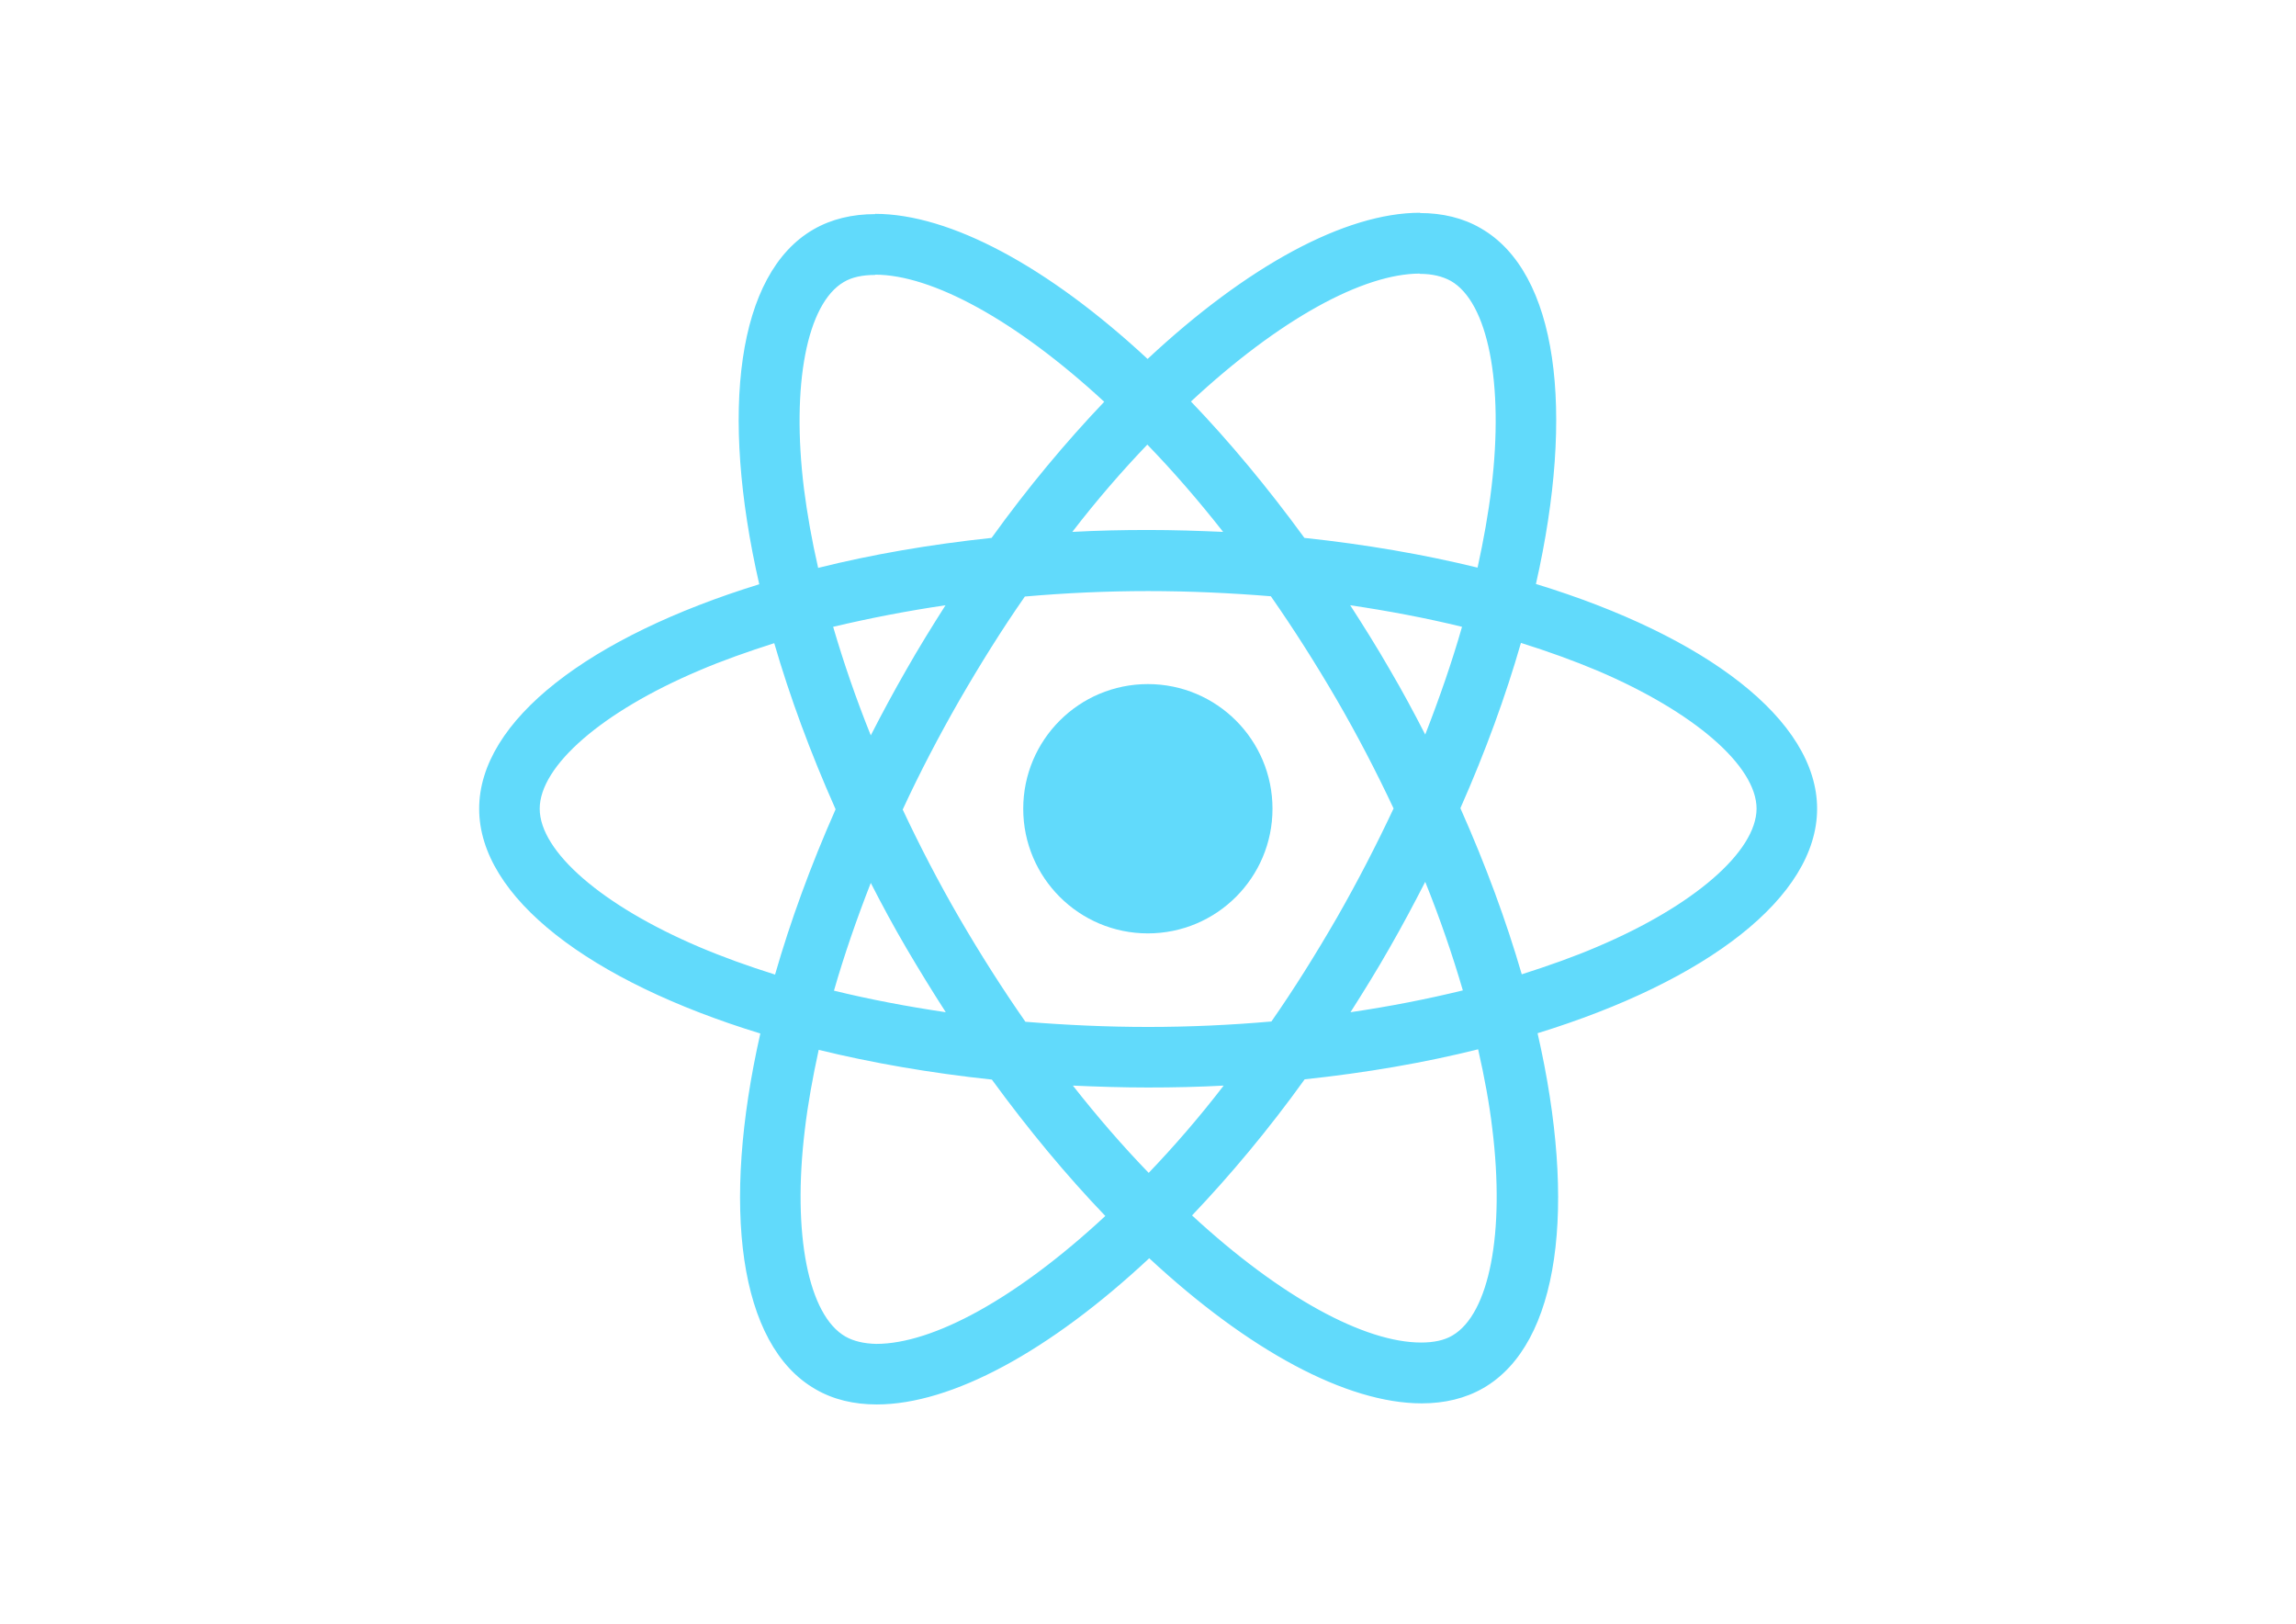
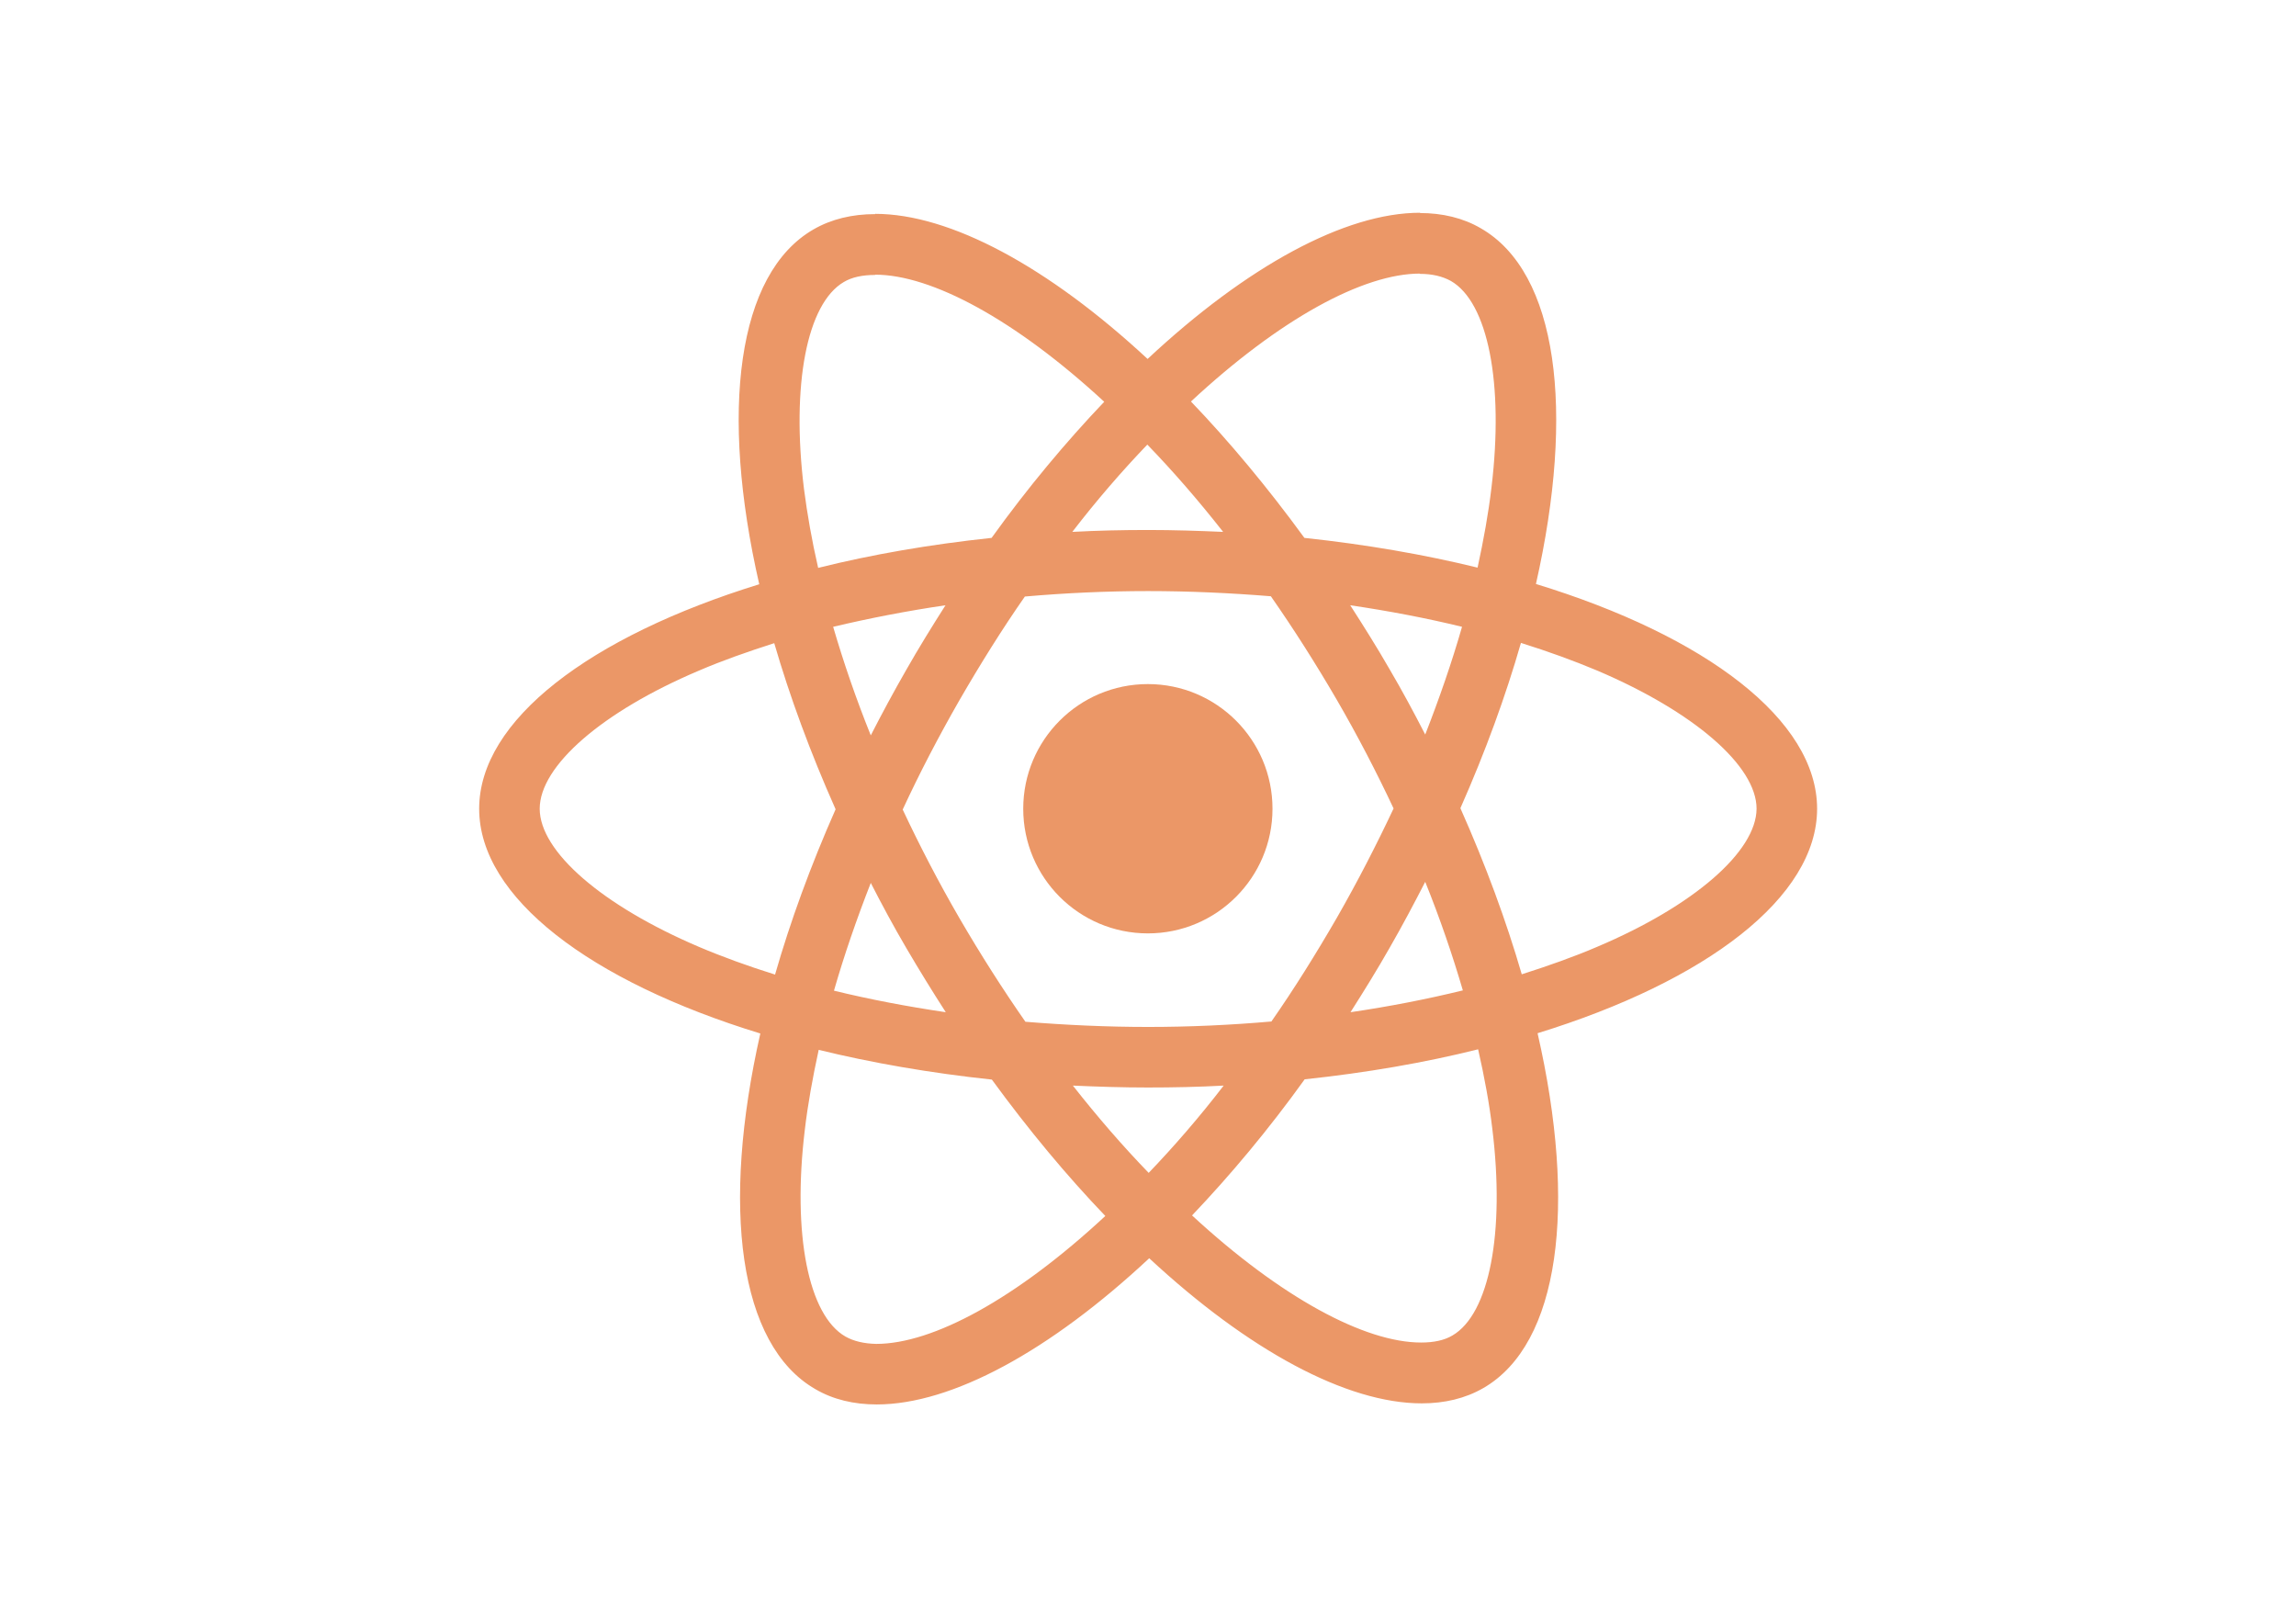
<svg xmlns="http://www.w3.org/2000/svg" viewBox="0 0 841.9 595.3">
-   <g fill="#61DAFB">
+   <g fill="#eb9767">
    <path d="M666.3 296.5c0-32.5-40.7-63.3-103.1-82.4 14.4-63.6 8-114.2-20.2-130.4-6.5-3.8-14.1-5.6-22.4-5.6v22.3c4.6 0 8.3.9 11.4 2.6 13.6 7.8 19.5 37.5 14.9 75.7-1.1 9.4-2.9 19.3-5.1 29.4-19.6-4.8-41-8.5-63.5-10.9-13.5-18.5-27.5-35.3-41.6-50 32.6-30.3 63.2-46.9 84-46.9V78c-27.5 0-63.5 19.6-99.9 53.6-36.4-33.8-72.4-53.2-99.9-53.2v22.3c20.7 0 51.4 16.5 84 46.6-14 14.7-28 31.4-41.3 49.9-22.6 2.4-44 6.1-63.6 11-2.3-10-4-19.7-5.2-29-4.7-38.2 1.1-67.9 14.6-75.8 3-1.8 6.9-2.6 11.5-2.6V78.5c-8.4 0-16 1.8-22.6 5.6-28.1 16.2-34.4 66.7-19.9 130.1-62.2 19.2-102.7 49.9-102.7 82.3 0 32.5 40.7 63.3 103.1 82.4-14.4 63.6-8 114.2 20.2 130.4 6.5 3.8 14.1 5.6 22.5 5.6 27.5 0 63.5-19.6 99.9-53.6 36.4 33.8 72.4 53.2 99.9 53.2 8.4 0 16-1.8 22.6-5.6 28.1-16.2 34.4-66.7 19.9-130.1 62-19.1 102.5-49.9 102.5-82.3zm-130.2-66.7c-3.7 12.9-8.3 26.2-13.5 39.5-4.1-8-8.4-16-13.1-24-4.6-8-9.5-15.8-14.4-23.4 14.2 2.1 27.9 4.7 41 7.9zm-45.8 106.5c-7.8 13.5-15.8 26.3-24.1 38.2-14.9 1.3-30 2-45.2 2-15.1 0-30.2-.7-45-1.9-8.3-11.9-16.4-24.6-24.2-38-7.6-13.1-14.5-26.4-20.8-39.8 6.2-13.4 13.2-26.8 20.7-39.9 7.8-13.5 15.8-26.3 24.1-38.2 14.9-1.3 30-2 45.2-2 15.1 0 30.2.7 45 1.9 8.3 11.9 16.4 24.6 24.2 38 7.6 13.1 14.5 26.4 20.8 39.8-6.3 13.4-13.2 26.8-20.7 39.9zm32.3-13c5.4 13.4 10 26.8 13.8 39.8-13.1 3.2-26.9 5.9-41.2 8 4.9-7.7 9.8-15.6 14.4-23.7 4.6-8 8.9-16.1 13-24.1zM421.2 430c-9.3-9.6-18.6-20.3-27.8-32 9 .4 18.2.7 27.5.7 9.4 0 18.7-.2 27.8-.7-9 11.7-18.3 22.4-27.5 32zm-74.4-58.9c-14.2-2.1-27.9-4.7-41-7.9 3.7-12.9 8.3-26.2 13.5-39.5 4.1 8 8.4 16 13.1 24 4.7 8 9.5 15.8 14.4 23.4zM420.7 163c9.3 9.6 18.6 20.3 27.8 32-9-.4-18.2-.7-27.5-.7-9.4 0-18.7.2-27.8.7 9-11.7 18.3-22.4 27.5-32zm-74 58.9c-4.9 7.7-9.8 15.6-14.4 23.7-4.6 8-8.9 16-13 24-5.4-13.4-10-26.8-13.8-39.8 13.1-3.1 26.9-5.8 41.2-7.9zm-90.5 125.2c-35.4-15.1-58.3-34.9-58.3-50.6 0-15.7 22.9-35.6 58.3-50.6 8.6-3.7 18-7 27.7-10.1 5.7 19.6 13.2 40 22.5 60.9-9.2 20.8-16.6 41.1-22.2 60.6-9.9-3.1-19.3-6.5-28-10.2zM310 490c-13.6-7.8-19.5-37.5-14.9-75.7 1.1-9.4 2.9-19.3 5.1-29.4 19.6 4.8 41 8.5 63.5 10.9 13.5 18.5 27.5 35.3 41.6 50-32.6 30.3-63.2 46.9-84 46.9-4.5-.1-8.3-1-11.3-2.7zm237.2-76.2c4.7 38.2-1.1 67.9-14.6 75.8-3 1.8-6.9 2.6-11.5 2.6-20.7 0-51.4-16.5-84-46.6 14-14.7 28-31.4 41.3-49.9 22.6-2.4 44-6.1 63.6-11 2.3 10.1 4.1 19.8 5.2 29.1zm38.5-66.7c-8.6 3.7-18 7-27.7 10.1-5.7-19.6-13.2-40-22.5-60.9 9.2-20.8 16.6-41.1 22.2-60.6 9.9 3.1 19.3 6.5 28.1 10.2 35.4 15.1 58.3 34.9 58.3 50.6-.1 15.7-23 35.6-58.4 50.6zM320.8 78.4z" />
    <circle cx="420.9" cy="296.5" r="45.7" />
    <path d="M520.5 78.1z" />
  </g>
</svg>
